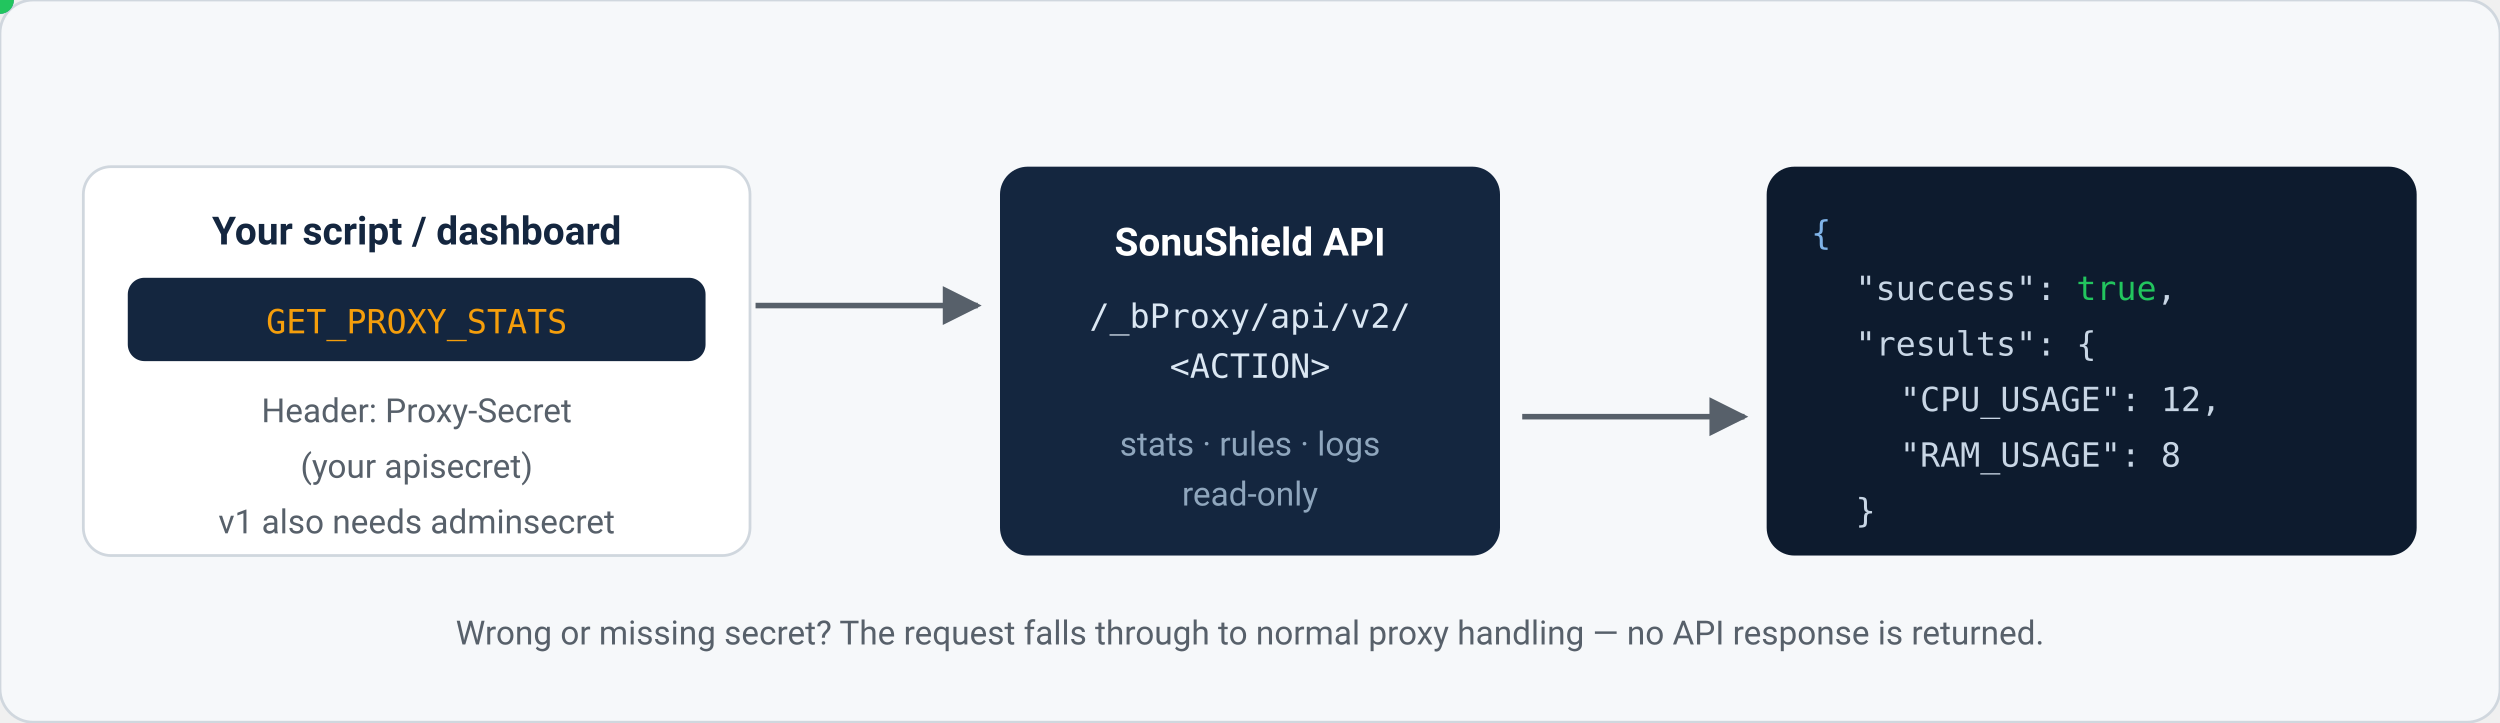
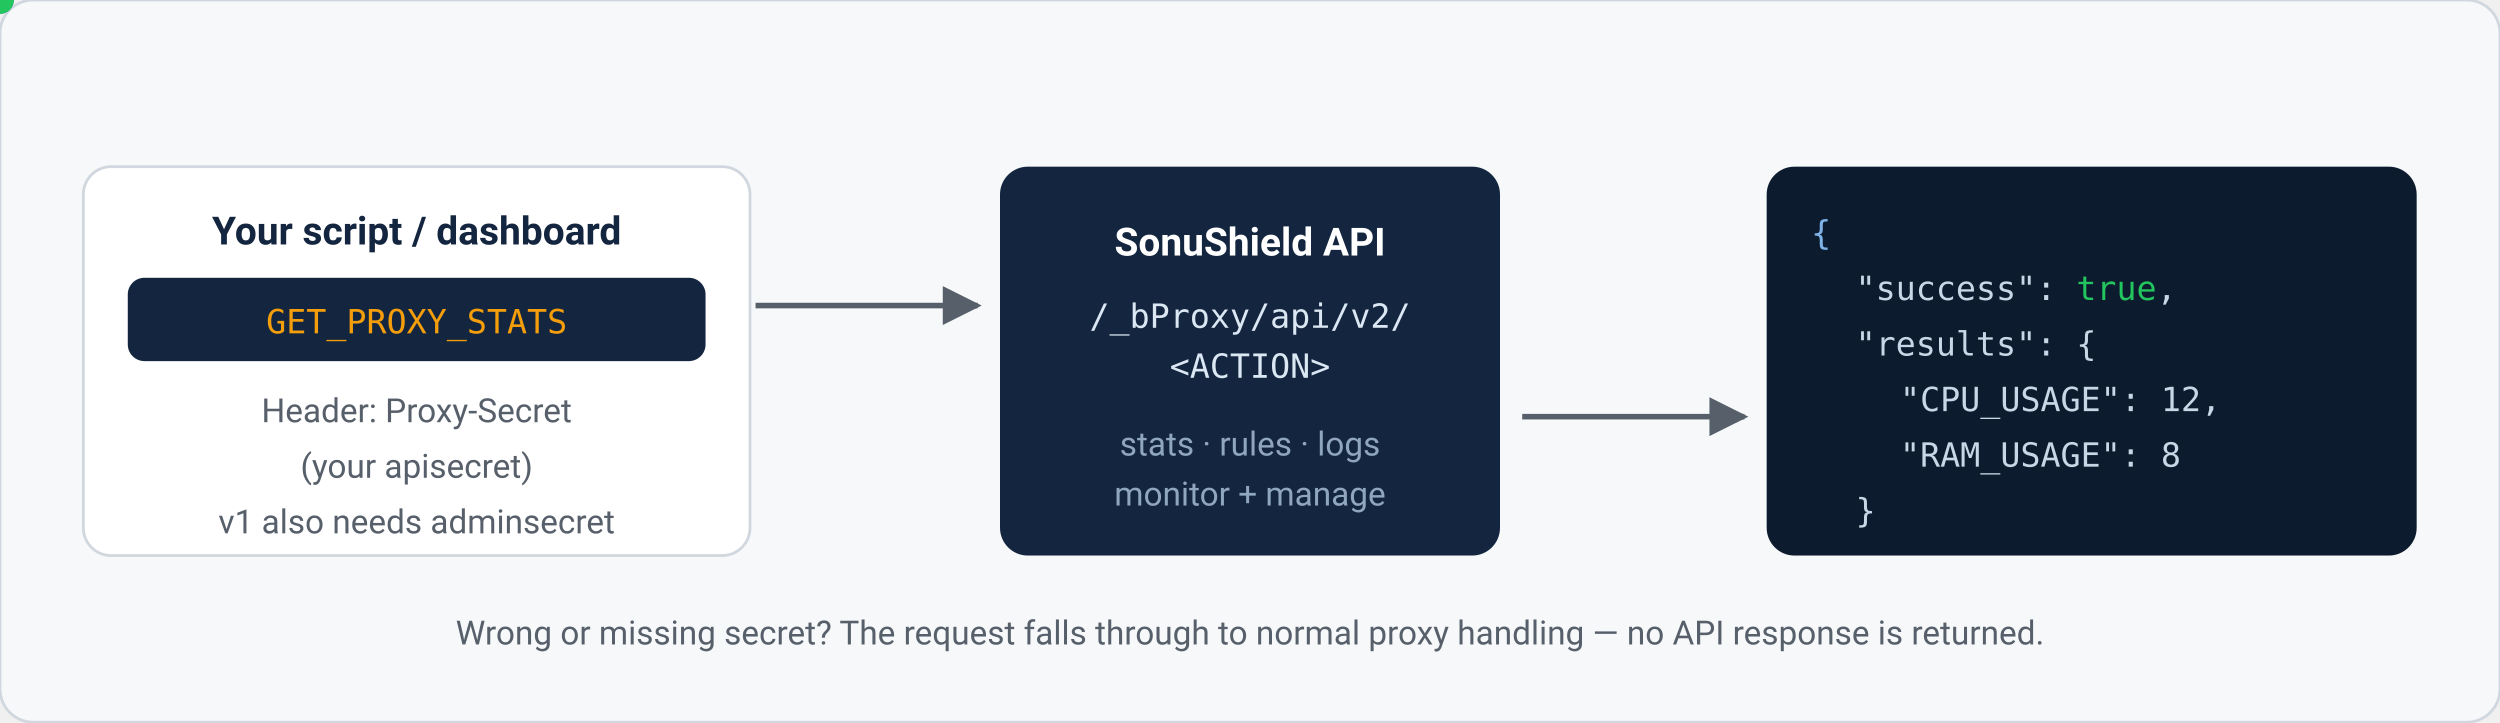
<svg xmlns="http://www.w3.org/2000/svg" width="900" height="260" viewBox="0 0 900 260" role="img" aria-label="API: a client sends an authenticated request to API v2 and receives JSON statistics">
  <defs>
    <marker id="arrow8" viewBox="0 0 10 10" refX="9" refY="5" markerWidth="7" markerHeight="7" orient="auto-start-reverse">
      <path d="M0 0 L10 5 L0 10 z" fill="#57606a" />
    </marker>
  </defs>
  <rect width="900" height="260" rx="12" fill="#f6f8fa" stroke="#d0d7de" />
  <g font-family="system-ui,-apple-system,Segoe UI,Roboto,sans-serif">
    <g>
      <rect x="30" y="60" width="240" height="140" rx="10" fill="#ffffff" stroke="#d0d7de" />
      <text x="150" y="88" text-anchor="middle" font-size="14" font-weight="700" fill="#14263f">Your script / dashboard</text>
      <rect x="46" y="100" width="208" height="30" rx="6" fill="#14263f" />
      <text x="150" y="120" text-anchor="middle" font-size="12" font-family="ui-monospace,monospace" fill="#f59e0b">GET_PROXY_STATS</text>
      <text x="150" y="152" text-anchor="middle" font-size="12" fill="#57606a">Header: Proxy-Secret</text>
      <text x="150" y="172" text-anchor="middle" font-size="12" fill="#57606a">(your apisecret)</text>
      <text x="150" y="192" text-anchor="middle" font-size="12" fill="#57606a">v1 also needs adminsecret</text>
    </g>
    <line x1="272" y1="110" x2="352" y2="110" stroke="#57606a" stroke-width="2" marker-end="url(#arrow8)" />
    <circle r="5" fill="#4f7fb8">
      <animateMotion dur="1.8s" repeatCount="indefinite" path="M272 110 H 352" />
    </circle>
    <line x1="548" y1="150" x2="628" y2="150" stroke="#57606a" stroke-width="2" marker-end="url(#arrow8)" />
    <circle r="5" fill="#22c55e">
      <animateMotion dur="1.8s" begin="0.9s" repeatCount="indefinite" path="M548 150 H 628" />
    </circle>
    <g>
      <rect x="360" y="60" width="180" height="140" rx="10" fill="#14263f" />
      <text x="450" y="92" text-anchor="middle" font-size="14" font-weight="700" fill="#ffffff">SonuShield API</text>
      <text x="450" y="118" text-anchor="middle" font-size="12" font-family="ui-monospace,monospace" fill="#dbe7f3">/_bProxy/api/v2/</text>
      <text x="450" y="136" text-anchor="middle" font-size="12" font-family="ui-monospace,monospace" fill="#dbe7f3">&lt;ACTION&gt;</text>
      <text x="450" y="164" text-anchor="middle" font-size="12" fill="#8fa6bd">stats · rules · logs</text>
-       <text x="450" y="182" text-anchor="middle" font-size="12" fill="#8fa6bd">read-only</text>
+       <text x="450" y="182" text-anchor="middle" font-size="12" fill="#8fa6bd">monitor + manage</text>
    </g>
    <g>
      <rect x="636" y="60" width="234" height="140" rx="10" fill="#0d1b2e" />
      <text x="652" y="88" font-size="12" font-family="ui-monospace,monospace" fill="#7fb3e8">{</text>
      <text x="668" y="108" font-size="12" font-family="ui-monospace,monospace" fill="#c8d6e5">"success": <tspan fill="#22c55e">true</tspan>,</text>
      <text x="668" y="128" font-size="12" font-family="ui-monospace,monospace" fill="#c8d6e5">"results": {</text>
      <text x="684" y="148" font-size="12" font-family="ui-monospace,monospace" fill="#c8d6e5">"CPU_USAGE": 12,</text>
      <text x="684" y="168" font-size="12" font-family="ui-monospace,monospace" fill="#c8d6e5">"RAM_USAGE": 8</text>
      <text x="668" y="188" font-size="12" font-family="ui-monospace,monospace" fill="#c8d6e5">}</text>
    </g>
    <text x="450" y="232" text-anchor="middle" font-size="12" fill="#57606a">Wrong or missing secret? The request falls through to normal proxy handling — no API response is returned.</text>
  </g>
</svg>
